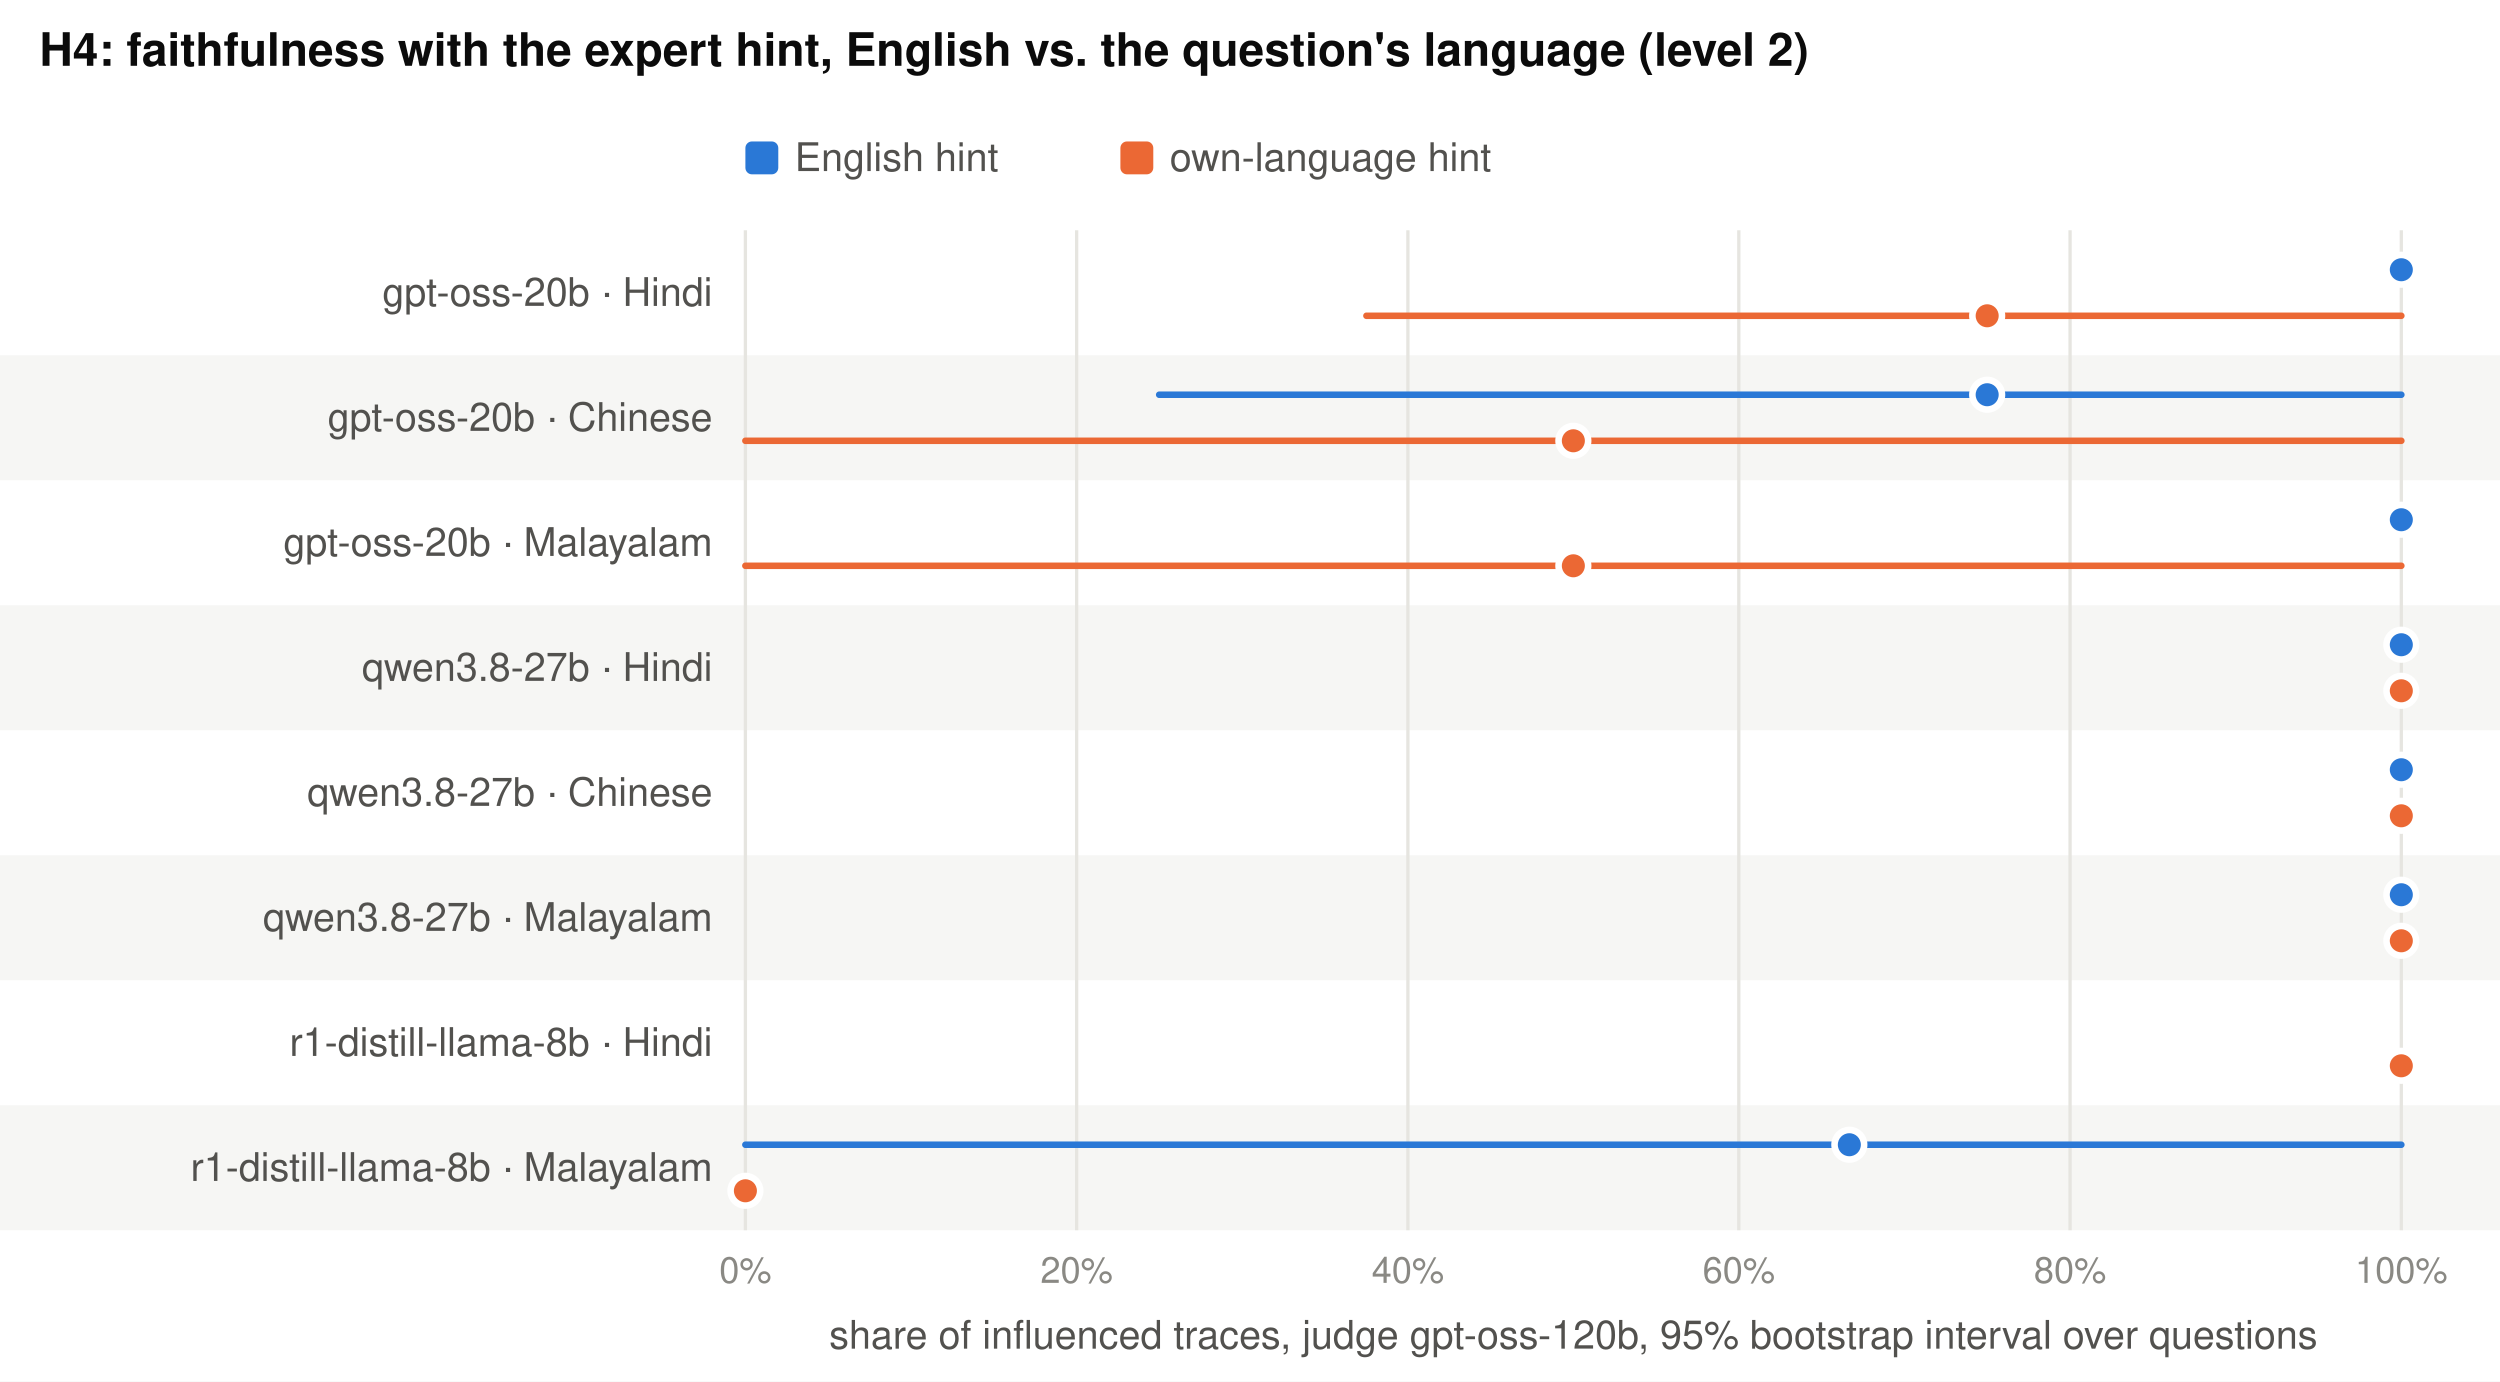
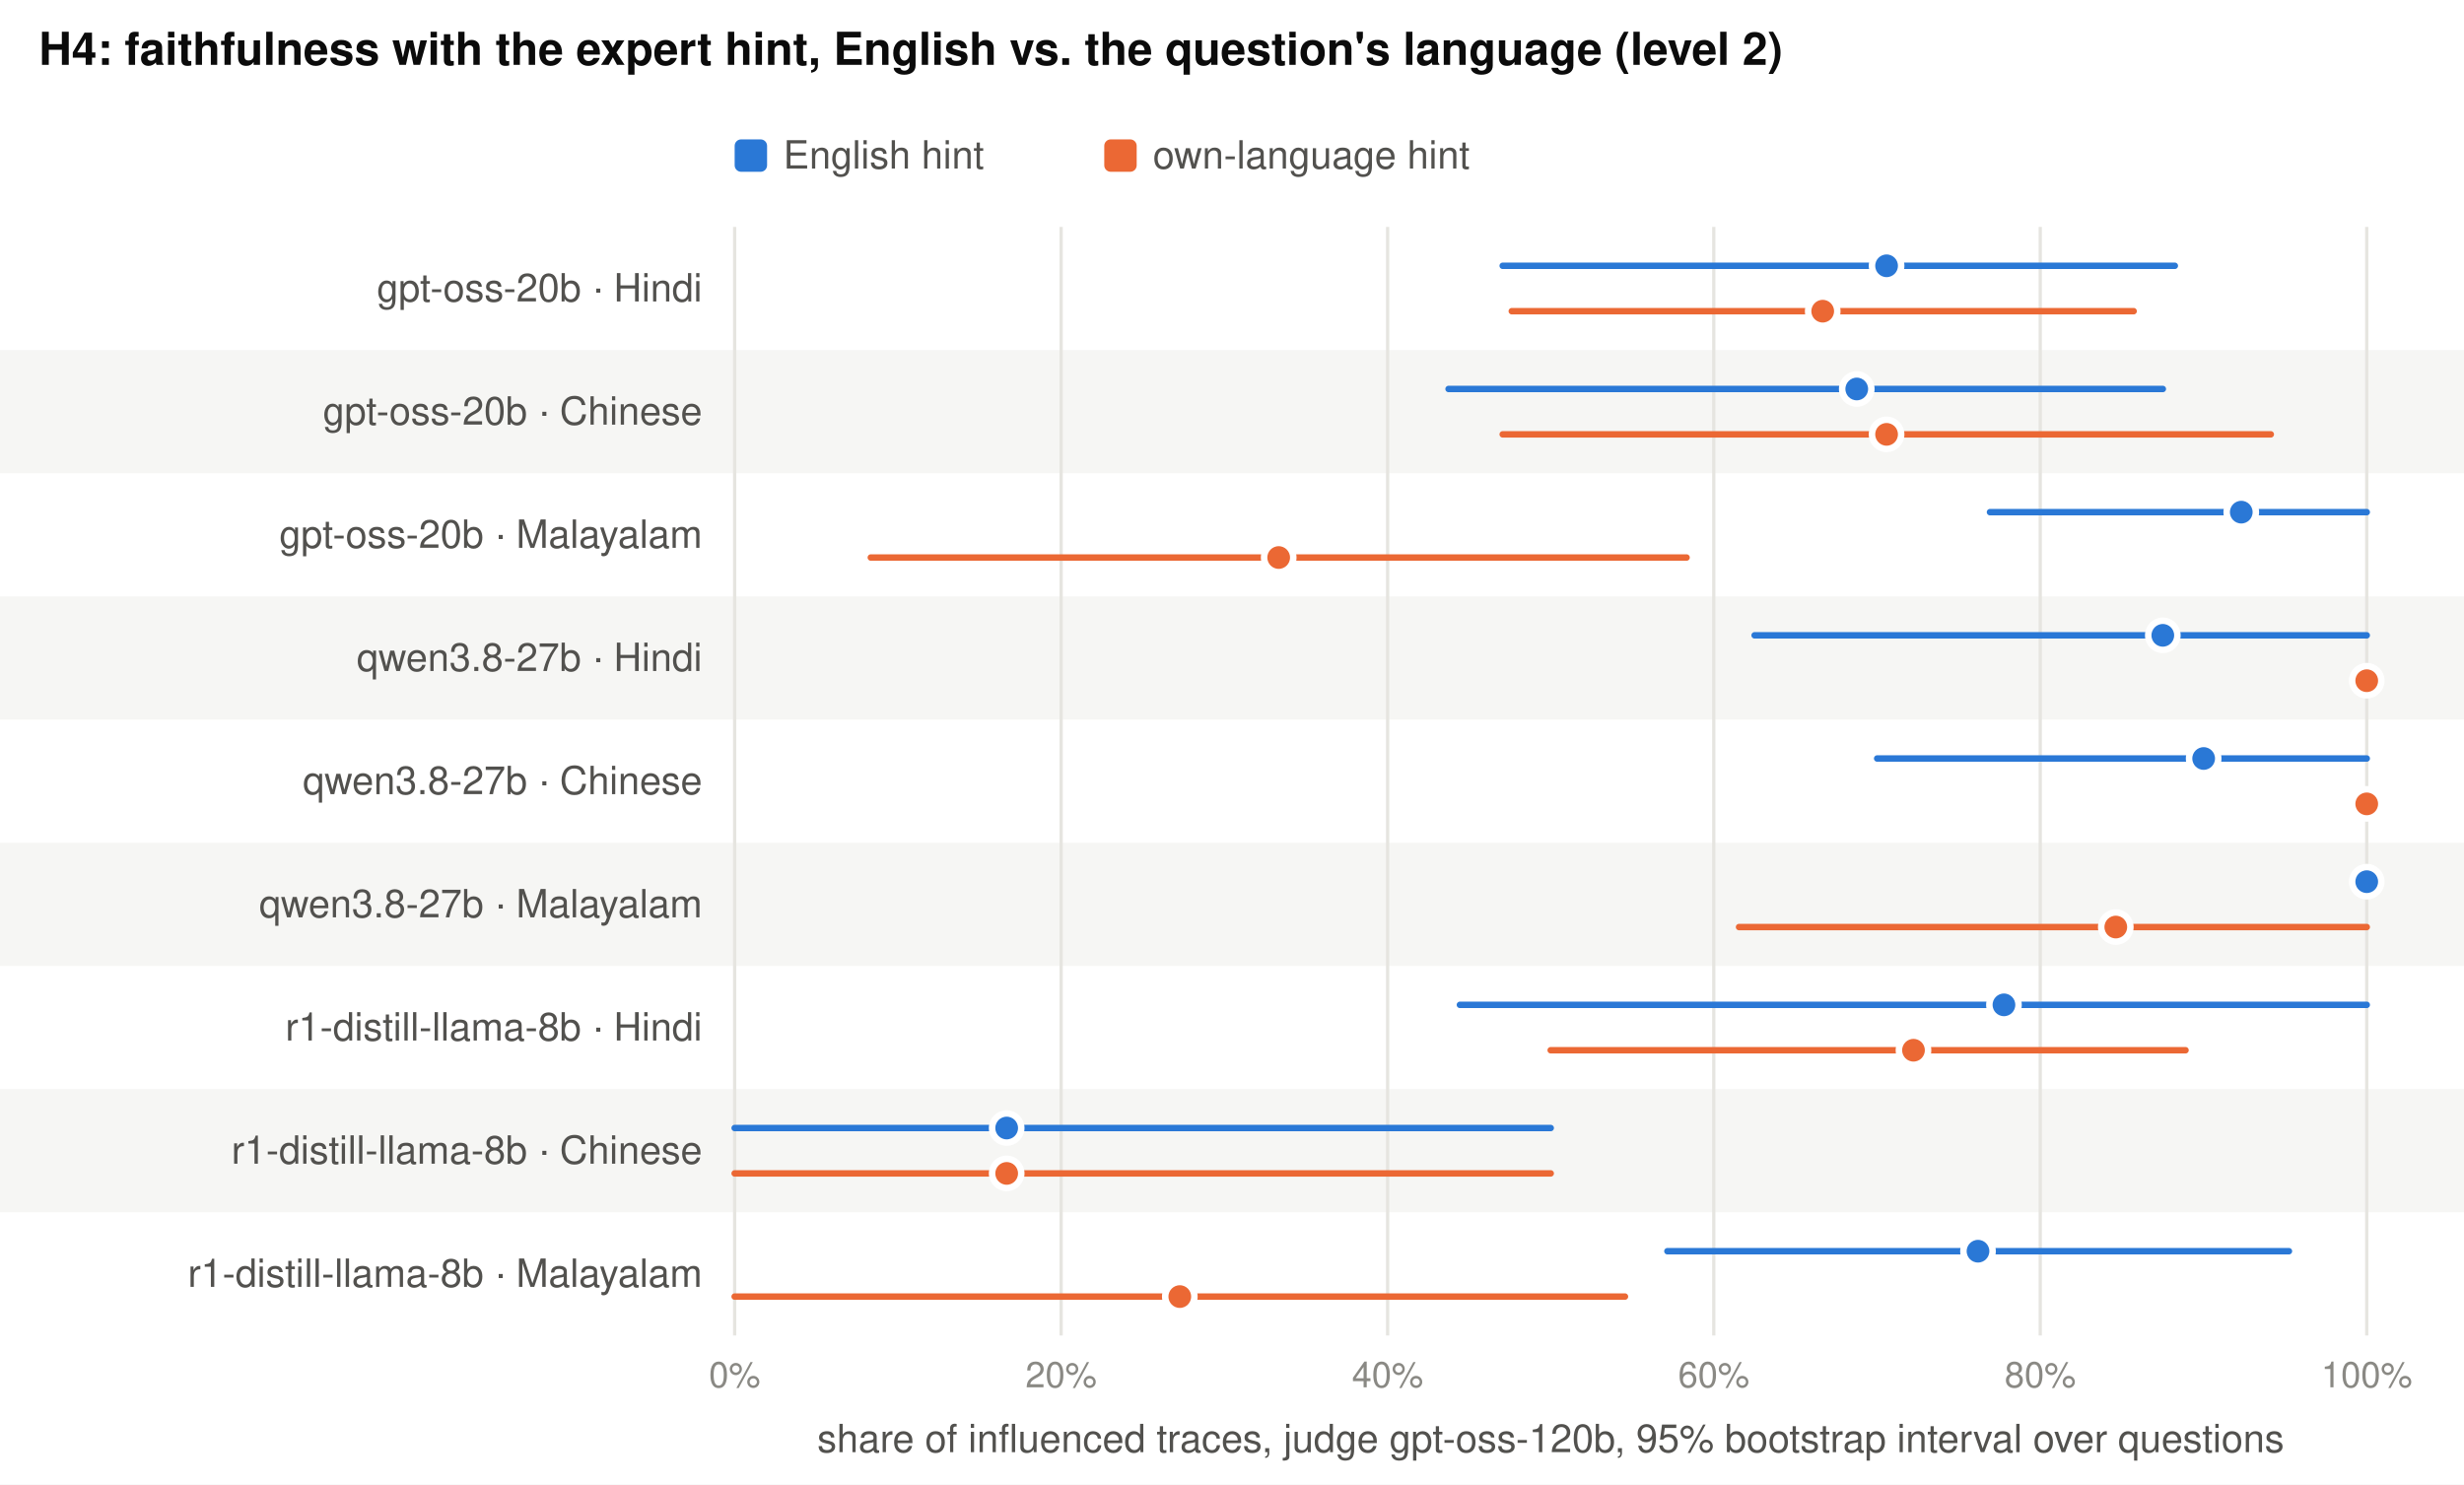
- <svg xmlns="http://www.w3.org/2000/svg" width="760" height="420" viewBox="0 0 760 420" role="img">
+ <svg xmlns="http://www.w3.org/2000/svg" width="760" height="458" viewBox="0 0 760 458" role="img">
  <rect width="100%" height="100%" fill="#ffffff" />
  <text x="12.0" y="20.0" font-size="14" fill="#0b0b0b" text-anchor="start" font-weight="bold" font-family="Helvetica, Arial, sans-serif">H4: faithfulness with the expert hint, English vs. the question's language (level 2)</text>
  <rect x="226.6" y="43" width="10" height="10" rx="2" fill="#2a78d6" />
  <text x="241.6" y="52.0" font-size="12" fill="#52514e" text-anchor="start" font-weight="normal" font-family="Helvetica, Arial, sans-serif">English hint</text>
  <rect x="340.6" y="43" width="10" height="10" rx="2" fill="#eb6834" />
  <text x="355.6" y="52.0" font-size="12" fill="#52514e" text-anchor="start" font-weight="normal" font-family="Helvetica, Arial, sans-serif">own-language hint</text>
  <rect x="0" y="108" width="760" height="38" fill="#f6f6f4" />
  <rect x="0" y="184" width="760" height="38" fill="#f6f6f4" />
  <rect x="0" y="260" width="760" height="38" fill="#f6f6f4" />
  <rect x="0" y="336" width="760" height="38" fill="#f6f6f4" />
-   <line x1="226.6" y1="70" x2="226.6" y2="374" stroke="#e6e5e0" stroke-width="1" />
-   <text x="226.6" y="390.0" font-size="11" fill="#8a8984" text-anchor="middle" font-weight="normal" font-family="Helvetica, Arial, sans-serif">0%</text>
-   <line x1="327.3" y1="70" x2="327.3" y2="374" stroke="#e6e5e0" stroke-width="1" />
-   <text x="327.3" y="390.0" font-size="11" fill="#8a8984" text-anchor="middle" font-weight="normal" font-family="Helvetica, Arial, sans-serif">20%</text>
-   <line x1="428.0" y1="70" x2="428.0" y2="374" stroke="#e6e5e0" stroke-width="1" />
-   <text x="428.0" y="390.0" font-size="11" fill="#8a8984" text-anchor="middle" font-weight="normal" font-family="Helvetica, Arial, sans-serif">40%</text>
-   <line x1="528.6" y1="70" x2="528.6" y2="374" stroke="#e6e5e0" stroke-width="1" />
-   <text x="528.6" y="390.0" font-size="11" fill="#8a8984" text-anchor="middle" font-weight="normal" font-family="Helvetica, Arial, sans-serif">60%</text>
-   <line x1="629.3" y1="70" x2="629.3" y2="374" stroke="#e6e5e0" stroke-width="1" />
-   <text x="629.3" y="390.0" font-size="11" fill="#8a8984" text-anchor="middle" font-weight="normal" font-family="Helvetica, Arial, sans-serif">80%</text>
-   <line x1="730.0" y1="70" x2="730.0" y2="374" stroke="#e6e5e0" stroke-width="1" />
-   <text x="730.0" y="390.0" font-size="11" fill="#8a8984" text-anchor="middle" font-weight="normal" font-family="Helvetica, Arial, sans-serif">100%</text>
-   <text x="478.3" y="410.0" font-size="12" fill="#52514e" text-anchor="middle" font-weight="normal" font-family="Helvetica, Arial, sans-serif">share of influenced traces, judge gpt-oss-120b, 95% bootstrap interval over questions</text>
+   <line x1="226.6" y1="70" x2="226.6" y2="412" stroke="#e6e5e0" stroke-width="1" />
+   <text x="226.6" y="428.0" font-size="11" fill="#8a8984" text-anchor="middle" font-weight="normal" font-family="Helvetica, Arial, sans-serif">0%</text>
+   <line x1="327.3" y1="70" x2="327.3" y2="412" stroke="#e6e5e0" stroke-width="1" />
+   <text x="327.3" y="428.0" font-size="11" fill="#8a8984" text-anchor="middle" font-weight="normal" font-family="Helvetica, Arial, sans-serif">20%</text>
+   <line x1="428.0" y1="70" x2="428.0" y2="412" stroke="#e6e5e0" stroke-width="1" />
+   <text x="428.0" y="428.0" font-size="11" fill="#8a8984" text-anchor="middle" font-weight="normal" font-family="Helvetica, Arial, sans-serif">40%</text>
+   <line x1="528.6" y1="70" x2="528.6" y2="412" stroke="#e6e5e0" stroke-width="1" />
+   <text x="528.6" y="428.0" font-size="11" fill="#8a8984" text-anchor="middle" font-weight="normal" font-family="Helvetica, Arial, sans-serif">60%</text>
+   <line x1="629.3" y1="70" x2="629.3" y2="412" stroke="#e6e5e0" stroke-width="1" />
+   <text x="629.3" y="428.0" font-size="11" fill="#8a8984" text-anchor="middle" font-weight="normal" font-family="Helvetica, Arial, sans-serif">80%</text>
+   <line x1="730.0" y1="70" x2="730.0" y2="412" stroke="#e6e5e0" stroke-width="1" />
+   <text x="730.0" y="428.0" font-size="11" fill="#8a8984" text-anchor="middle" font-weight="normal" font-family="Helvetica, Arial, sans-serif">100%</text>
+   <text x="478.3" y="448.0" font-size="12" fill="#52514e" text-anchor="middle" font-weight="normal" font-family="Helvetica, Arial, sans-serif">share of influenced traces, judge gpt-oss-120b, 95% bootstrap interval over questions</text>
  <text x="216.6" y="93.0" font-size="12" fill="#52514e" text-anchor="end" font-weight="normal" font-family="Helvetica, Arial, sans-serif">gpt-oss-20b · Hindi</text>
-   <line x1="730.0" y1="82.0" x2="730.0" y2="82.0" stroke="#2a78d6" stroke-width="2" stroke-linecap="round" />
-   <circle cx="730.0" cy="82.0" r="4.5" fill="#2a78d6" stroke="#ffffff" stroke-width="2" />
-   <line x1="415.4" y1="96.0" x2="730.0" y2="96.0" stroke="#eb6834" stroke-width="2" stroke-linecap="round" />
-   <circle cx="604.1" cy="96.0" r="4.5" fill="#eb6834" stroke="#ffffff" stroke-width="2" />
+   <line x1="463.5" y1="82.0" x2="670.8" y2="82.0" stroke="#2a78d6" stroke-width="2" stroke-linecap="round" />
+   <circle cx="581.9" cy="82.0" r="4.5" fill="#2a78d6" stroke="#ffffff" stroke-width="2" />
+   <line x1="466.3" y1="96.0" x2="658.1" y2="96.0" stroke="#eb6834" stroke-width="2" stroke-linecap="round" />
+   <circle cx="562.2" cy="96.0" r="4.5" fill="#eb6834" stroke="#ffffff" stroke-width="2" />
  <text x="216.6" y="131.0" font-size="12" fill="#52514e" text-anchor="end" font-weight="normal" font-family="Helvetica, Arial, sans-serif">gpt-oss-20b · Chinese</text>
-   <line x1="352.4" y1="120.0" x2="730.0" y2="120.0" stroke="#2a78d6" stroke-width="2" stroke-linecap="round" />
-   <circle cx="604.1" cy="120.0" r="4.5" fill="#2a78d6" stroke="#ffffff" stroke-width="2" />
-   <line x1="226.6" y1="134.0" x2="730.0" y2="134.0" stroke="#eb6834" stroke-width="2" stroke-linecap="round" />
-   <circle cx="478.3" cy="134.0" r="4.5" fill="#eb6834" stroke="#ffffff" stroke-width="2" />
+   <line x1="446.8" y1="120.0" x2="667.1" y2="120.0" stroke="#2a78d6" stroke-width="2" stroke-linecap="round" />
+   <circle cx="572.7" cy="120.0" r="4.5" fill="#2a78d6" stroke="#ffffff" stroke-width="2" />
+   <line x1="463.5" y1="134.0" x2="700.4" y2="134.0" stroke="#eb6834" stroke-width="2" stroke-linecap="round" />
+   <circle cx="581.9" cy="134.0" r="4.5" fill="#eb6834" stroke="#ffffff" stroke-width="2" />
  <text x="216.6" y="169.0" font-size="12" fill="#52514e" text-anchor="end" font-weight="normal" font-family="Helvetica, Arial, sans-serif">gpt-oss-20b · Malayalam</text>
-   <line x1="730.0" y1="158.0" x2="730.0" y2="158.0" stroke="#2a78d6" stroke-width="2" stroke-linecap="round" />
-   <circle cx="730.0" cy="158.0" r="4.5" fill="#2a78d6" stroke="#ffffff" stroke-width="2" />
-   <line x1="226.6" y1="172.0" x2="730.0" y2="172.0" stroke="#eb6834" stroke-width="2" stroke-linecap="round" />
-   <circle cx="478.3" cy="172.0" r="4.5" fill="#eb6834" stroke="#ffffff" stroke-width="2" />
+   <line x1="613.8" y1="158.0" x2="730.0" y2="158.0" stroke="#2a78d6" stroke-width="2" stroke-linecap="round" />
+   <circle cx="691.3" cy="158.0" r="4.5" fill="#2a78d6" stroke="#ffffff" stroke-width="2" />
+   <line x1="268.6" y1="172.0" x2="520.2" y2="172.0" stroke="#eb6834" stroke-width="2" stroke-linecap="round" />
+   <circle cx="394.4" cy="172.0" r="4.5" fill="#eb6834" stroke="#ffffff" stroke-width="2" />
  <text x="216.6" y="207.0" font-size="12" fill="#52514e" text-anchor="end" font-weight="normal" font-family="Helvetica, Arial, sans-serif">qwen3.8-27b · Hindi</text>
-   <circle cx="730.0" cy="196.0" r="4.5" fill="#2a78d6" stroke="#ffffff" stroke-width="2" />
+   <line x1="541.2" y1="196.0" x2="730.0" y2="196.0" stroke="#2a78d6" stroke-width="2" stroke-linecap="round" />
+   <circle cx="667.1" cy="196.0" r="4.5" fill="#2a78d6" stroke="#ffffff" stroke-width="2" />
  <line x1="730.0" y1="210.0" x2="730.0" y2="210.0" stroke="#eb6834" stroke-width="2" stroke-linecap="round" />
  <circle cx="730.0" cy="210.0" r="4.5" fill="#eb6834" stroke="#ffffff" stroke-width="2" />
  <text x="216.6" y="245.0" font-size="12" fill="#52514e" text-anchor="end" font-weight="normal" font-family="Helvetica, Arial, sans-serif">qwen3.8-27b · Chinese</text>
-   <line x1="730.0" y1="234.0" x2="730.0" y2="234.0" stroke="#2a78d6" stroke-width="2" stroke-linecap="round" />
-   <circle cx="730.0" cy="234.0" r="4.5" fill="#2a78d6" stroke="#ffffff" stroke-width="2" />
+   <line x1="579.0" y1="234.0" x2="730.0" y2="234.0" stroke="#2a78d6" stroke-width="2" stroke-linecap="round" />
+   <circle cx="679.7" cy="234.0" r="4.5" fill="#2a78d6" stroke="#ffffff" stroke-width="2" />
+   <line x1="730.0" y1="248.0" x2="730.0" y2="248.0" stroke="#eb6834" stroke-width="2" stroke-linecap="round" />
  <circle cx="730.0" cy="248.0" r="4.5" fill="#eb6834" stroke="#ffffff" stroke-width="2" />
  <text x="216.6" y="283.0" font-size="12" fill="#52514e" text-anchor="end" font-weight="normal" font-family="Helvetica, Arial, sans-serif">qwen3.8-27b · Malayalam</text>
  <line x1="730.0" y1="272.0" x2="730.0" y2="272.0" stroke="#2a78d6" stroke-width="2" stroke-linecap="round" />
  <circle cx="730.0" cy="272.0" r="4.5" fill="#2a78d6" stroke="#ffffff" stroke-width="2" />
-   <line x1="730.0" y1="286.0" x2="730.0" y2="286.0" stroke="#eb6834" stroke-width="2" stroke-linecap="round" />
-   <circle cx="730.0" cy="286.0" r="4.5" fill="#eb6834" stroke="#ffffff" stroke-width="2" />
+   <line x1="536.4" y1="286.0" x2="730.0" y2="286.0" stroke="#eb6834" stroke-width="2" stroke-linecap="round" />
+   <circle cx="652.6" cy="286.0" r="4.5" fill="#eb6834" stroke="#ffffff" stroke-width="2" />
  <text x="216.6" y="321.0" font-size="12" fill="#52514e" text-anchor="end" font-weight="normal" font-family="Helvetica, Arial, sans-serif">r1-distill-llama-8b · Hindi</text>
-   <circle cx="730.0" cy="324.0" r="4.5" fill="#eb6834" stroke="#ffffff" stroke-width="2" />
-   <text x="216.6" y="359.0" font-size="12" fill="#52514e" text-anchor="end" font-weight="normal" font-family="Helvetica, Arial, sans-serif">r1-distill-llama-8b · Malayalam</text>
-   <line x1="226.6" y1="348.0" x2="730.0" y2="348.0" stroke="#2a78d6" stroke-width="2" stroke-linecap="round" />
-   <circle cx="562.2" cy="348.0" r="4.5" fill="#2a78d6" stroke="#ffffff" stroke-width="2" />
-   <line x1="226.6" y1="362.0" x2="226.6" y2="362.0" stroke="#eb6834" stroke-width="2" stroke-linecap="round" />
-   <circle cx="226.6" cy="362.0" r="4.5" fill="#eb6834" stroke="#ffffff" stroke-width="2" />
+   <line x1="450.3" y1="310.0" x2="730.0" y2="310.0" stroke="#2a78d6" stroke-width="2" stroke-linecap="round" />
+   <circle cx="618.1" cy="310.0" r="4.5" fill="#2a78d6" stroke="#ffffff" stroke-width="2" />
+   <line x1="478.3" y1="324.0" x2="674.1" y2="324.0" stroke="#eb6834" stroke-width="2" stroke-linecap="round" />
+   <circle cx="590.2" cy="324.0" r="4.5" fill="#eb6834" stroke="#ffffff" stroke-width="2" />
+   <text x="216.6" y="359.0" font-size="12" fill="#52514e" text-anchor="end" font-weight="normal" font-family="Helvetica, Arial, sans-serif">r1-distill-llama-8b · Chinese</text>
+   <line x1="226.6" y1="348.0" x2="478.3" y2="348.0" stroke="#2a78d6" stroke-width="2" stroke-linecap="round" />
+   <circle cx="310.5" cy="348.0" r="4.5" fill="#2a78d6" stroke="#ffffff" stroke-width="2" />
+   <line x1="226.6" y1="362.0" x2="478.3" y2="362.0" stroke="#eb6834" stroke-width="2" stroke-linecap="round" />
+   <circle cx="310.5" cy="362.0" r="4.5" fill="#eb6834" stroke="#ffffff" stroke-width="2" />
+   <text x="216.6" y="397.0" font-size="12" fill="#52514e" text-anchor="end" font-weight="normal" font-family="Helvetica, Arial, sans-serif">r1-distill-llama-8b · Malayalam</text>
+   <line x1="514.3" y1="386.0" x2="706.0" y2="386.0" stroke="#2a78d6" stroke-width="2" stroke-linecap="round" />
+   <circle cx="610.1" cy="386.0" r="4.5" fill="#2a78d6" stroke="#ffffff" stroke-width="2" />
+   <line x1="226.6" y1="400.0" x2="501.2" y2="400.0" stroke="#eb6834" stroke-width="2" stroke-linecap="round" />
+   <circle cx="363.9" cy="400.0" r="4.5" fill="#eb6834" stroke="#ffffff" stroke-width="2" />
</svg>
